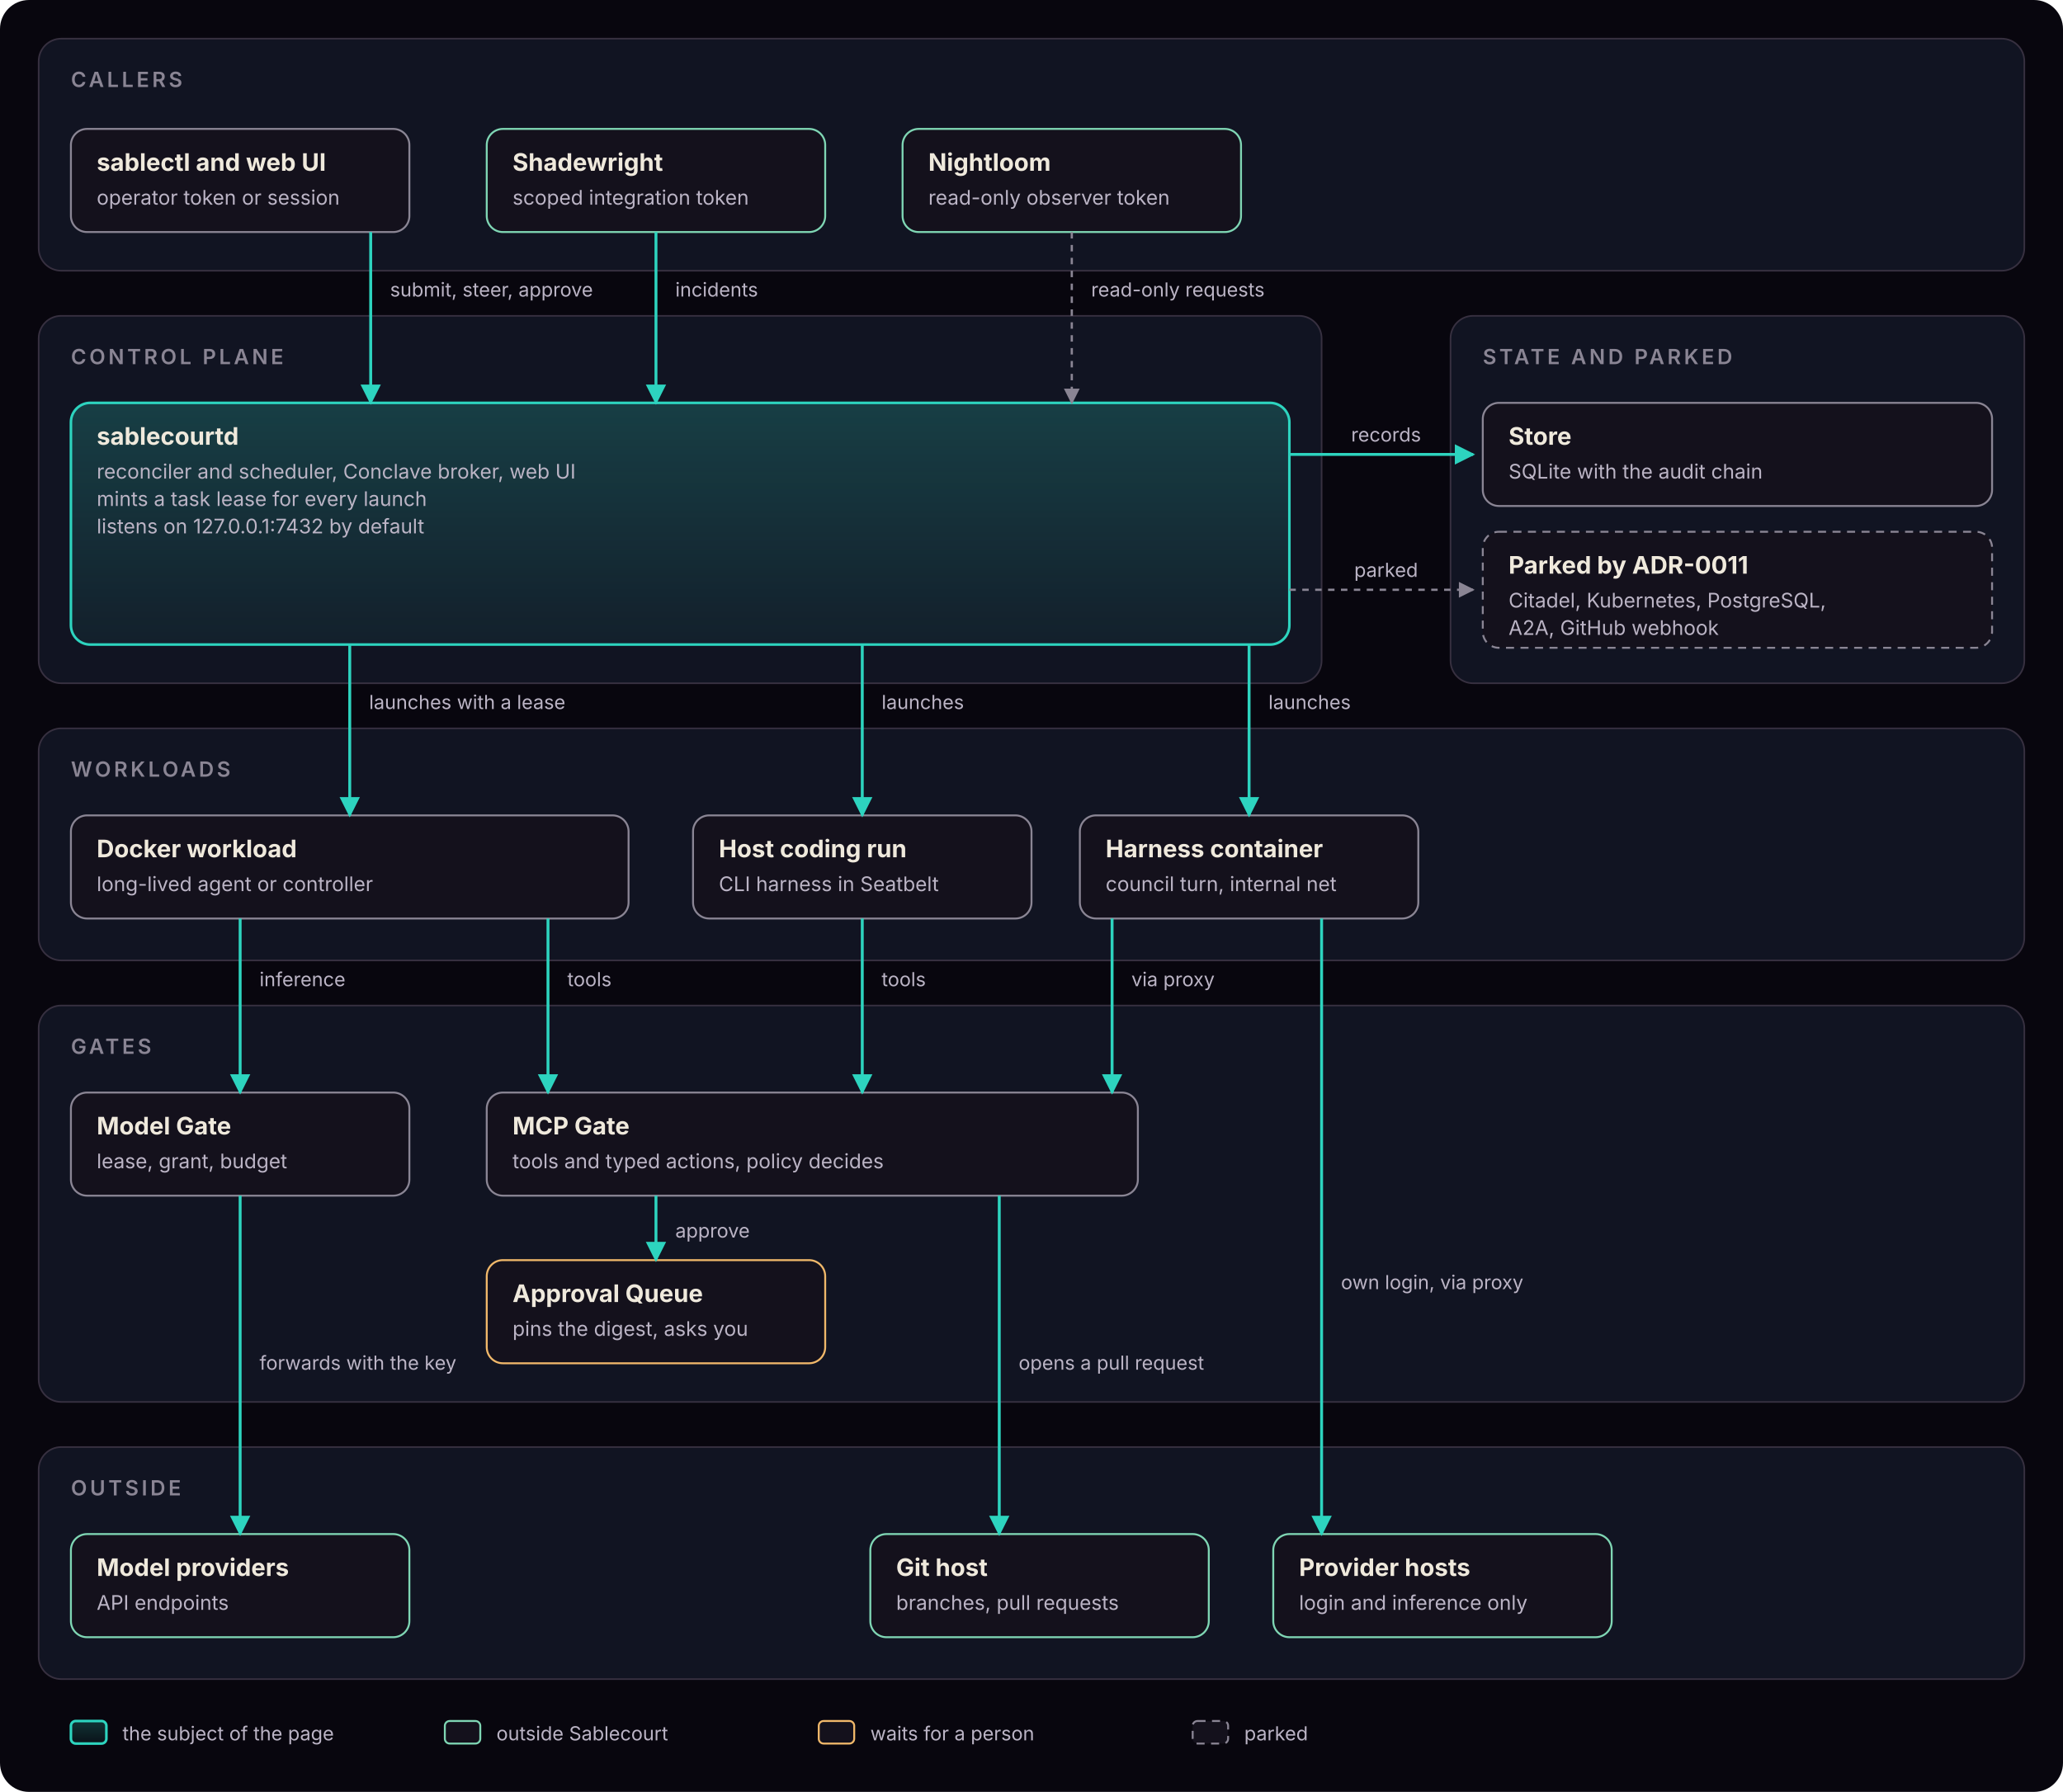
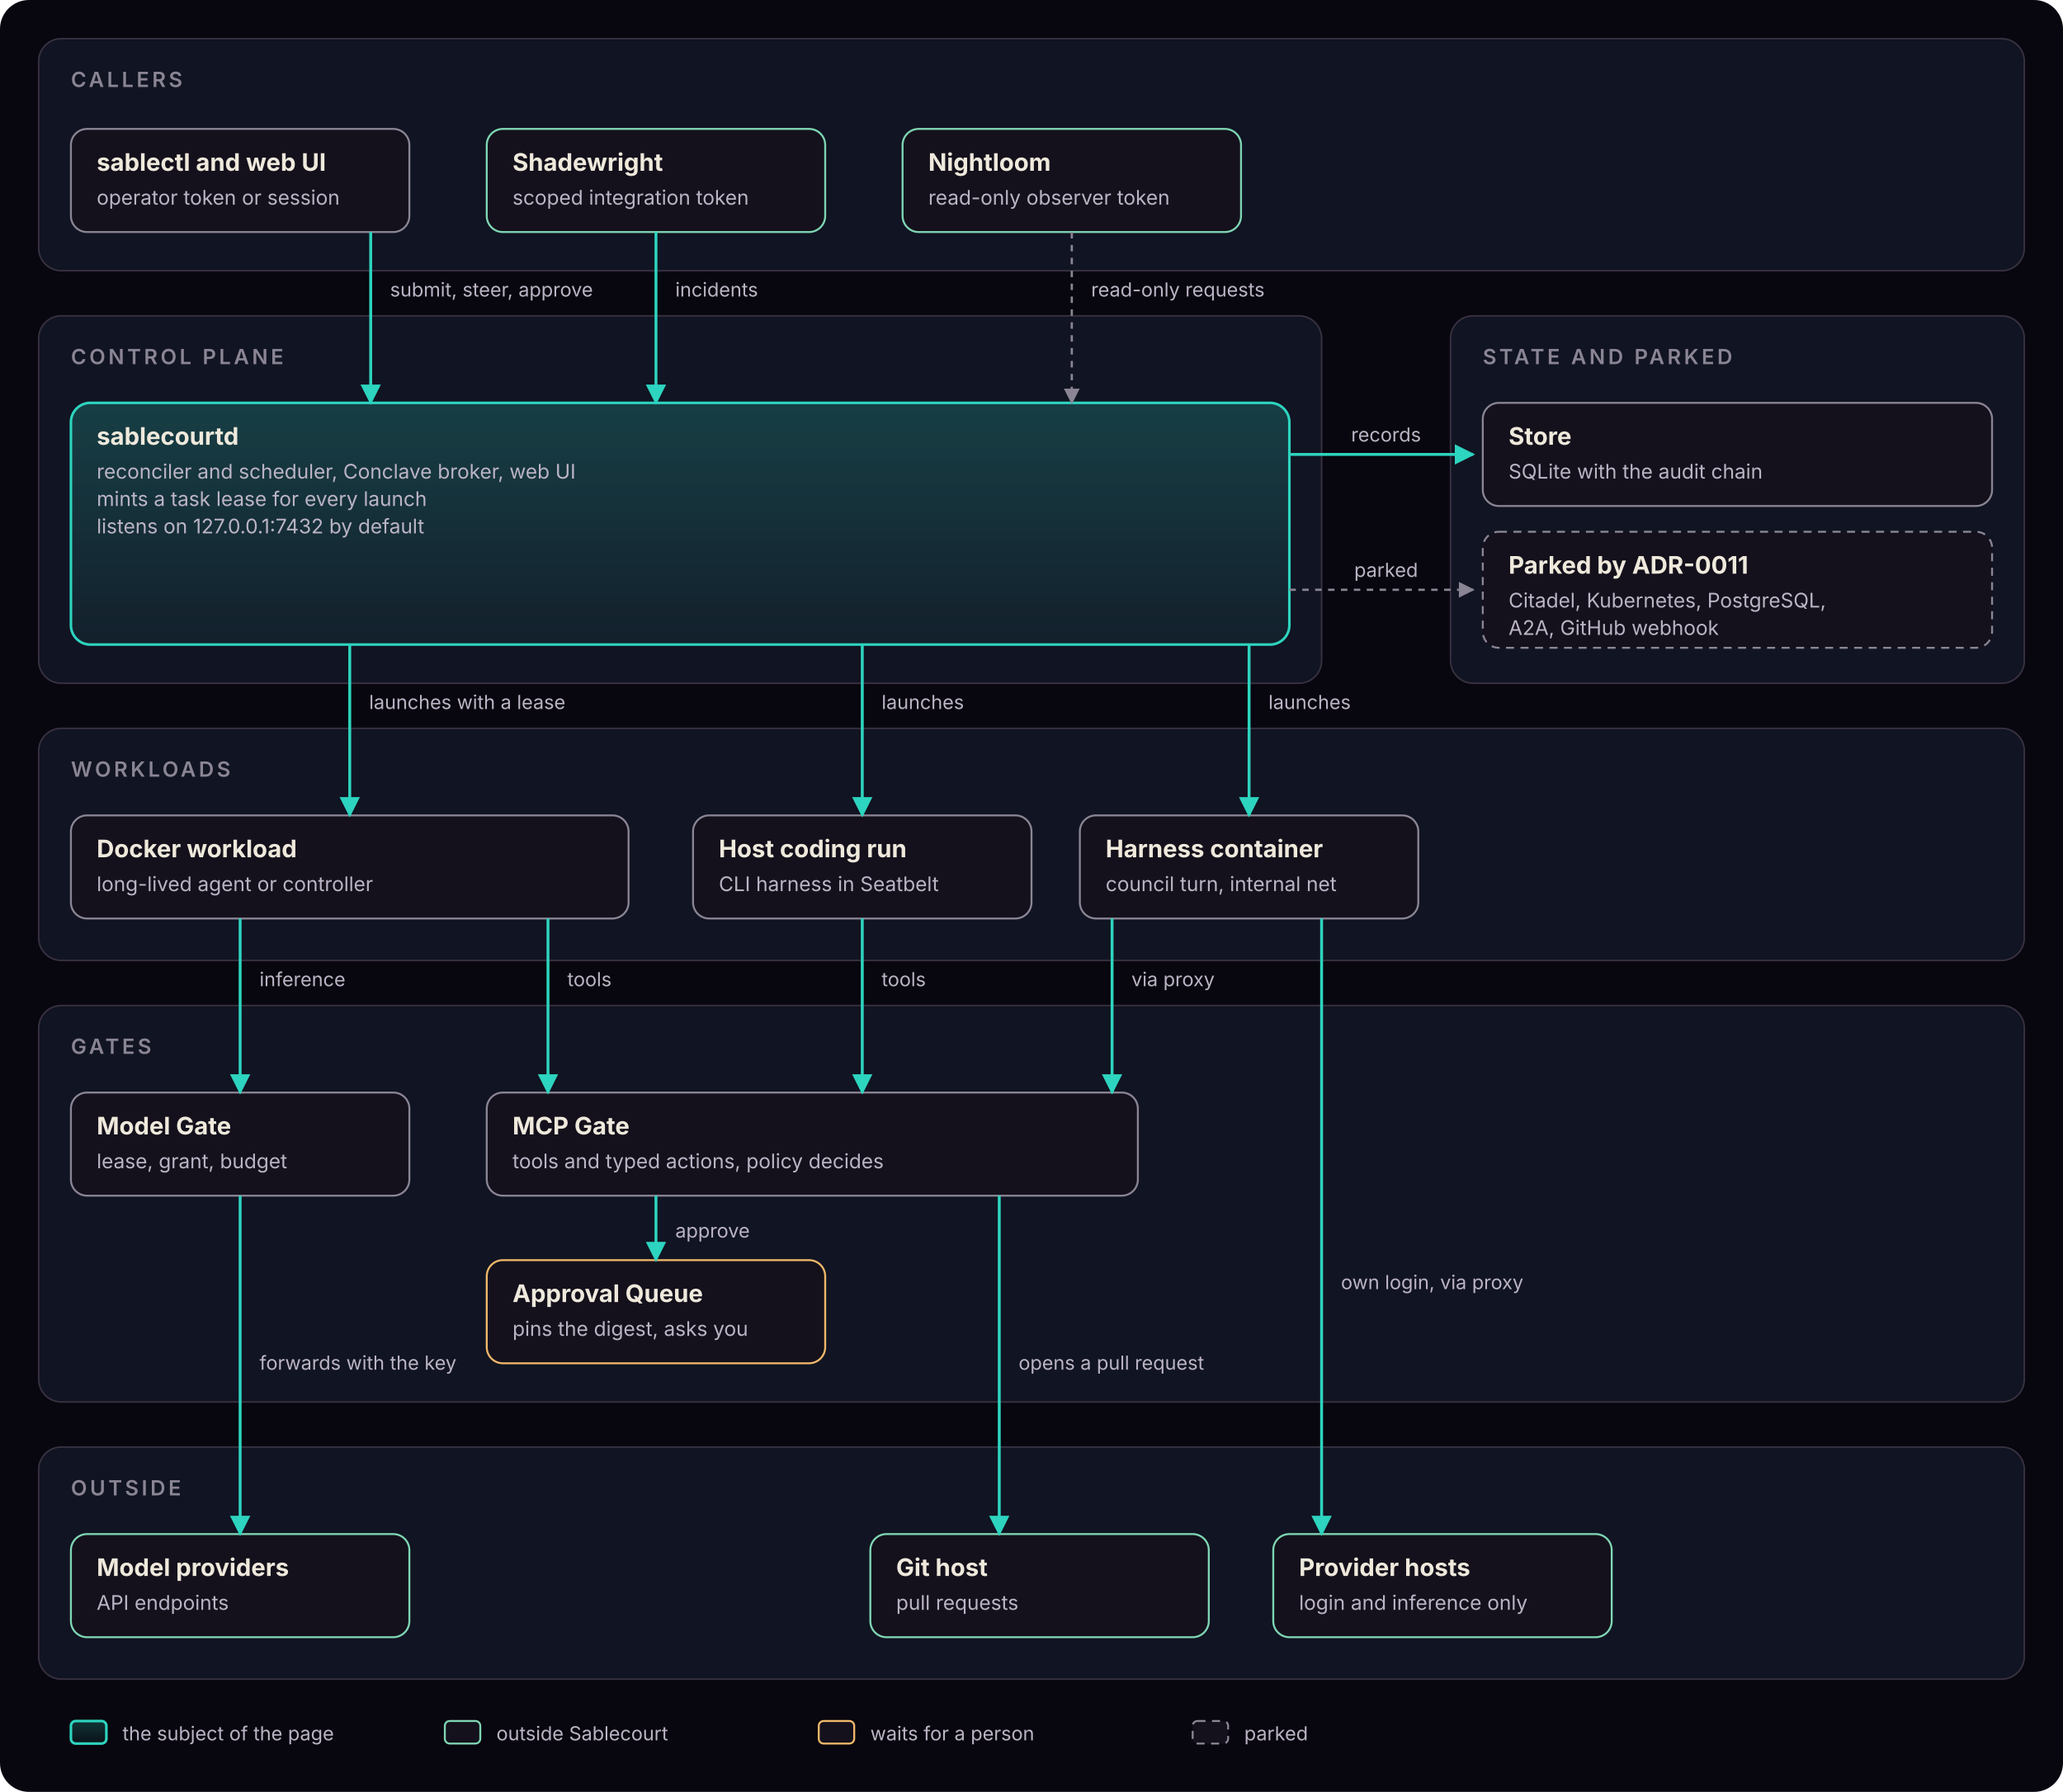
<svg xmlns="http://www.w3.org/2000/svg" viewBox="0 0 1280 1112" role="img" aria-labelledby="t d" data-diagram="components" font-family="system-ui, -apple-system, BlinkMacSystemFont, 'Segoe UI', sans-serif">
  <defs>
    <marker id="a" viewBox="0 0 10 10" refX="9" refY="5" markerWidth="7" markerHeight="7" orient="auto-start-reverse">
      <path d="M0 0 10 5 0 10z" fill="#2dd4bf" />
    </marker>
    <marker id="m" viewBox="0 0 10 10" refX="9" refY="5" markerWidth="7" markerHeight="7" orient="auto-start-reverse">
      <path d="M0 0 10 5 0 10z" fill="#8a8594" />
    </marker>
    <marker id="x" viewBox="0 0 10 10" refX="9" refY="5" markerWidth="7" markerHeight="7" orient="auto-start-reverse">
      <path d="M0 0 10 5 0 10z" fill="#f87171" />
    </marker>
    <linearGradient id="glow" x1="0" y1="0" x2="0" y2="1">
      <stop offset="0" stop-color="#2dd4bf" stop-opacity=".22" />
      <stop offset="1" stop-color="#2dd4bf" stop-opacity=".06" />
    </linearGradient>
    <style>
      .lane{fill:#111422;stroke:#373040}
      .lanet{fill:#8a8594;font-size:13px;font-weight:600;letter-spacing:.14em}
      .box{fill:#14111c;stroke:#8a8594;stroke-width:1.2}
      .key{fill:url(#glow);stroke:#2dd4bf;stroke-width:1.6}
      .ext{fill:#14111c;stroke:#7fd6b4;stroke-width:1.2}
      .plan{fill:#14111c;stroke:#8a8594;stroke-width:1.2;stroke-dasharray:5 4}
      .wait{fill:#14111c;stroke:#f0b86a;stroke-width:1.2}
      .bad{fill:#14111c;stroke:#f87171;stroke-width:1.2}
      .frame{fill:none;stroke:#bbb4c5;stroke-dasharray:5 5;stroke-width:1.2}
      .h{fill:#efe9dc;font-size:15px;font-weight:650}
      .s{fill:#bbb4c5;font-size:12.5px}
      .cap{fill:#8a8594;font-size:12.5px}
      .pn{fill:#8a8594;font-size:12px;font-weight:600;letter-spacing:.06em}
      .n{fill:#2dd4bf;font-size:12px;font-weight:700;letter-spacing:.08em}
      .idt{fill:#bbb4c5;font-size:12px;font-weight:600;letter-spacing:.06em}
      .lbl{fill:#bbb4c5;font-size:12px}
      .no{fill:#f87171;font-size:13px;font-weight:600}
      .f{stroke:#2dd4bf;stroke-width:1.8;fill:none}
      .r{stroke:#8a8594;stroke-width:1.4;fill:none;stroke-dasharray:4 4}
      .deny{stroke:#f87171;stroke-width:1.4;fill:none;stroke-dasharray:4 4}
      .life{stroke:#373040;stroke-width:1.2;fill:none;stroke-dasharray:4 4}
    </style>
  </defs>
  <rect width="1280" height="1112" rx="18" fill="#08060e" />
  <rect class="lane" x="24" y="24" width="1232" height="144" rx="14" />
  <text class="lanet" x="44" y="54">CALLERS</text>
  <rect class="box" x="44" y="80" width="210" height="64" rx="10" />
  <text class="h" x="60" y="106">sablectl and web UI</text>
  <text class="s" x="60" y="127">operator token or session</text>
  <rect class="ext" x="302" y="80" width="210" height="64" rx="10" />
  <text class="h" x="318" y="106">Shadewright</text>
  <text class="s" x="318" y="127">scoped integration token</text>
  <rect class="ext" x="560" y="80" width="210" height="64" rx="10" />
  <text class="h" x="576" y="106">Nightloom</text>
  <text class="s" x="576" y="127">read-only observer token</text>
  <rect class="lane" x="24" y="196" width="796" height="228" rx="14" />
  <text class="lanet" x="44" y="226">CONTROL PLANE</text>
  <rect class="key" x="44" y="250" width="756" height="150" rx="12" />
  <text class="h" x="60" y="276">sablecourtd</text>
  <text class="s" x="60" y="297">reconciler and scheduler, Conclave broker, web UI</text>
  <text class="s" x="60" y="314">mints a task lease for every launch</text>
  <text class="s" x="60" y="331">listens on 127.0.0.1:7432 by default</text>
  <rect class="lane" x="900" y="196" width="356" height="228" rx="14" />
  <text class="lanet" x="920" y="226">STATE AND PARKED</text>
  <rect class="box" x="920" y="250" width="316" height="64" rx="10" />
  <text class="h" x="936" y="276">Store</text>
  <text class="s" x="936" y="297">SQLite with the audit chain</text>
  <rect class="plan" x="920" y="330" width="316" height="72" rx="10" />
  <text class="h" x="936" y="356">Parked by ADR-0011</text>
  <text class="s" x="936" y="377">Citadel, Kubernetes, PostgreSQL,</text>
  <text class="s" x="936" y="394">A2A, GitHub webhook</text>
  <rect class="lane" x="24" y="452" width="1232" height="144" rx="14" />
  <text class="lanet" x="44" y="482">WORKLOADS</text>
  <rect class="box" x="44" y="506" width="346" height="64" rx="10" />
  <text class="h" x="60" y="532">Docker workload</text>
  <text class="s" x="60" y="553">long-lived agent or controller</text>
  <rect class="box" x="430" y="506" width="210" height="64" rx="10" />
  <text class="h" x="446" y="532">Host coding run</text>
  <text class="s" x="446" y="553">CLI harness in Seatbelt</text>
  <rect class="box" x="670" y="506" width="210" height="64" rx="10" />
  <text class="h" x="686" y="532">Harness container</text>
  <text class="s" x="686" y="553">council turn, internal net</text>
  <rect class="lane" x="24" y="624" width="1232" height="246" rx="14" />
  <text class="lanet" x="44" y="654">GATES</text>
  <rect class="box" x="44" y="678" width="210" height="64" rx="10" />
  <text class="h" x="60" y="704">Model Gate</text>
  <text class="s" x="60" y="725">lease, grant, budget</text>
  <rect class="box" x="302" y="678" width="404" height="64" rx="10" />
  <text class="h" x="318" y="704">MCP Gate</text>
  <text class="s" x="318" y="725">tools and typed actions, policy decides</text>
  <rect class="wait" x="302" y="782" width="210" height="64" rx="10" />
  <text class="h" x="318" y="808">Approval Queue</text>
  <text class="s" x="318" y="829">pins the digest, asks you</text>
  <rect class="lane" x="24" y="898" width="1232" height="144" rx="14" />
  <text class="lanet" x="44" y="928">OUTSIDE</text>
  <rect class="ext" x="44" y="952" width="210" height="64" rx="10" />
  <text class="h" x="60" y="978">Model providers</text>
  <text class="s" x="60" y="999">API endpoints</text>
  <rect class="ext" x="540" y="952" width="210" height="64" rx="10" />
  <text class="h" x="556" y="978">Git host</text>
-   <text class="s" x="556" y="999">branches, pull requests</text>
+   <text class="s" x="556" y="999">pull requests</text>
  <rect class="ext" x="790" y="952" width="210" height="64" rx="10" />
  <text class="h" x="806" y="978">Provider hosts</text>
  <text class="s" x="806" y="999">login and inference only</text>
  <path class="f" d="M230 144V250" marker-end="url(#a)" />
  <text class="lbl" x="242" y="184">submit, steer, approve</text>
  <path class="f" d="M407 144V250" marker-end="url(#a)" />
  <text class="lbl" x="419" y="184">incidents</text>
  <path class="r" d="M665 144V250" marker-end="url(#m)" />
  <text class="lbl" x="677" y="184">read-only requests</text>
  <path class="f" d="M800 282H914" marker-end="url(#a)" />
  <text class="lbl" x="860" y="274" text-anchor="middle">records</text>
  <path class="r" d="M800 366H914" marker-end="url(#m)" />
  <text class="lbl" x="860" y="358" text-anchor="middle">parked</text>
  <path class="f" d="M217 400V506" marker-end="url(#a)" />
  <text class="lbl" x="229" y="440">launches with a lease</text>
  <path class="f" d="M535 400V506" marker-end="url(#a)" />
  <text class="lbl" x="547" y="440">launches</text>
  <path class="f" d="M775 400V506" marker-end="url(#a)" />
  <text class="lbl" x="787" y="440">launches</text>
  <path class="f" d="M149 570V678" marker-end="url(#a)" />
  <text class="lbl" x="161" y="612">inference</text>
  <path class="f" d="M340 570V678" marker-end="url(#a)" />
  <text class="lbl" x="352" y="612">tools</text>
  <path class="f" d="M535 570V678" marker-end="url(#a)" />
  <text class="lbl" x="547" y="612">tools</text>
  <path class="f" d="M690 570V678" marker-end="url(#a)" />
  <text class="lbl" x="702" y="612">via proxy</text>
  <path class="f" d="M820 570V952" marker-end="url(#a)" />
  <text class="lbl" x="832" y="800">own login, via proxy</text>
  <path class="f" d="M407 742V782" marker-end="url(#a)" />
  <text class="lbl" x="419" y="768">approve</text>
  <path class="f" d="M149 742V952" marker-end="url(#a)" />
  <text class="lbl" x="161" y="850">forwards with the key</text>
  <path class="f" d="M620 742V952" marker-end="url(#a)" />
  <text class="lbl" x="632" y="850">opens a pull request</text>
  <rect class="key" x="44" y="1068" width="22" height="14" rx="3" />
  <text class="lbl" x="76" y="1080">the subject of the page</text>
  <rect class="ext" x="276" y="1068" width="22" height="14" rx="3" />
  <text class="lbl" x="308" y="1080">outside Sablecourt</text>
  <rect class="wait" x="508" y="1068" width="22" height="14" rx="3" />
  <text class="lbl" x="540" y="1080">waits for a person</text>
  <rect class="plan" x="740" y="1068" width="22" height="14" rx="3" />
  <text class="lbl" x="772" y="1080">parked</text>
</svg>
